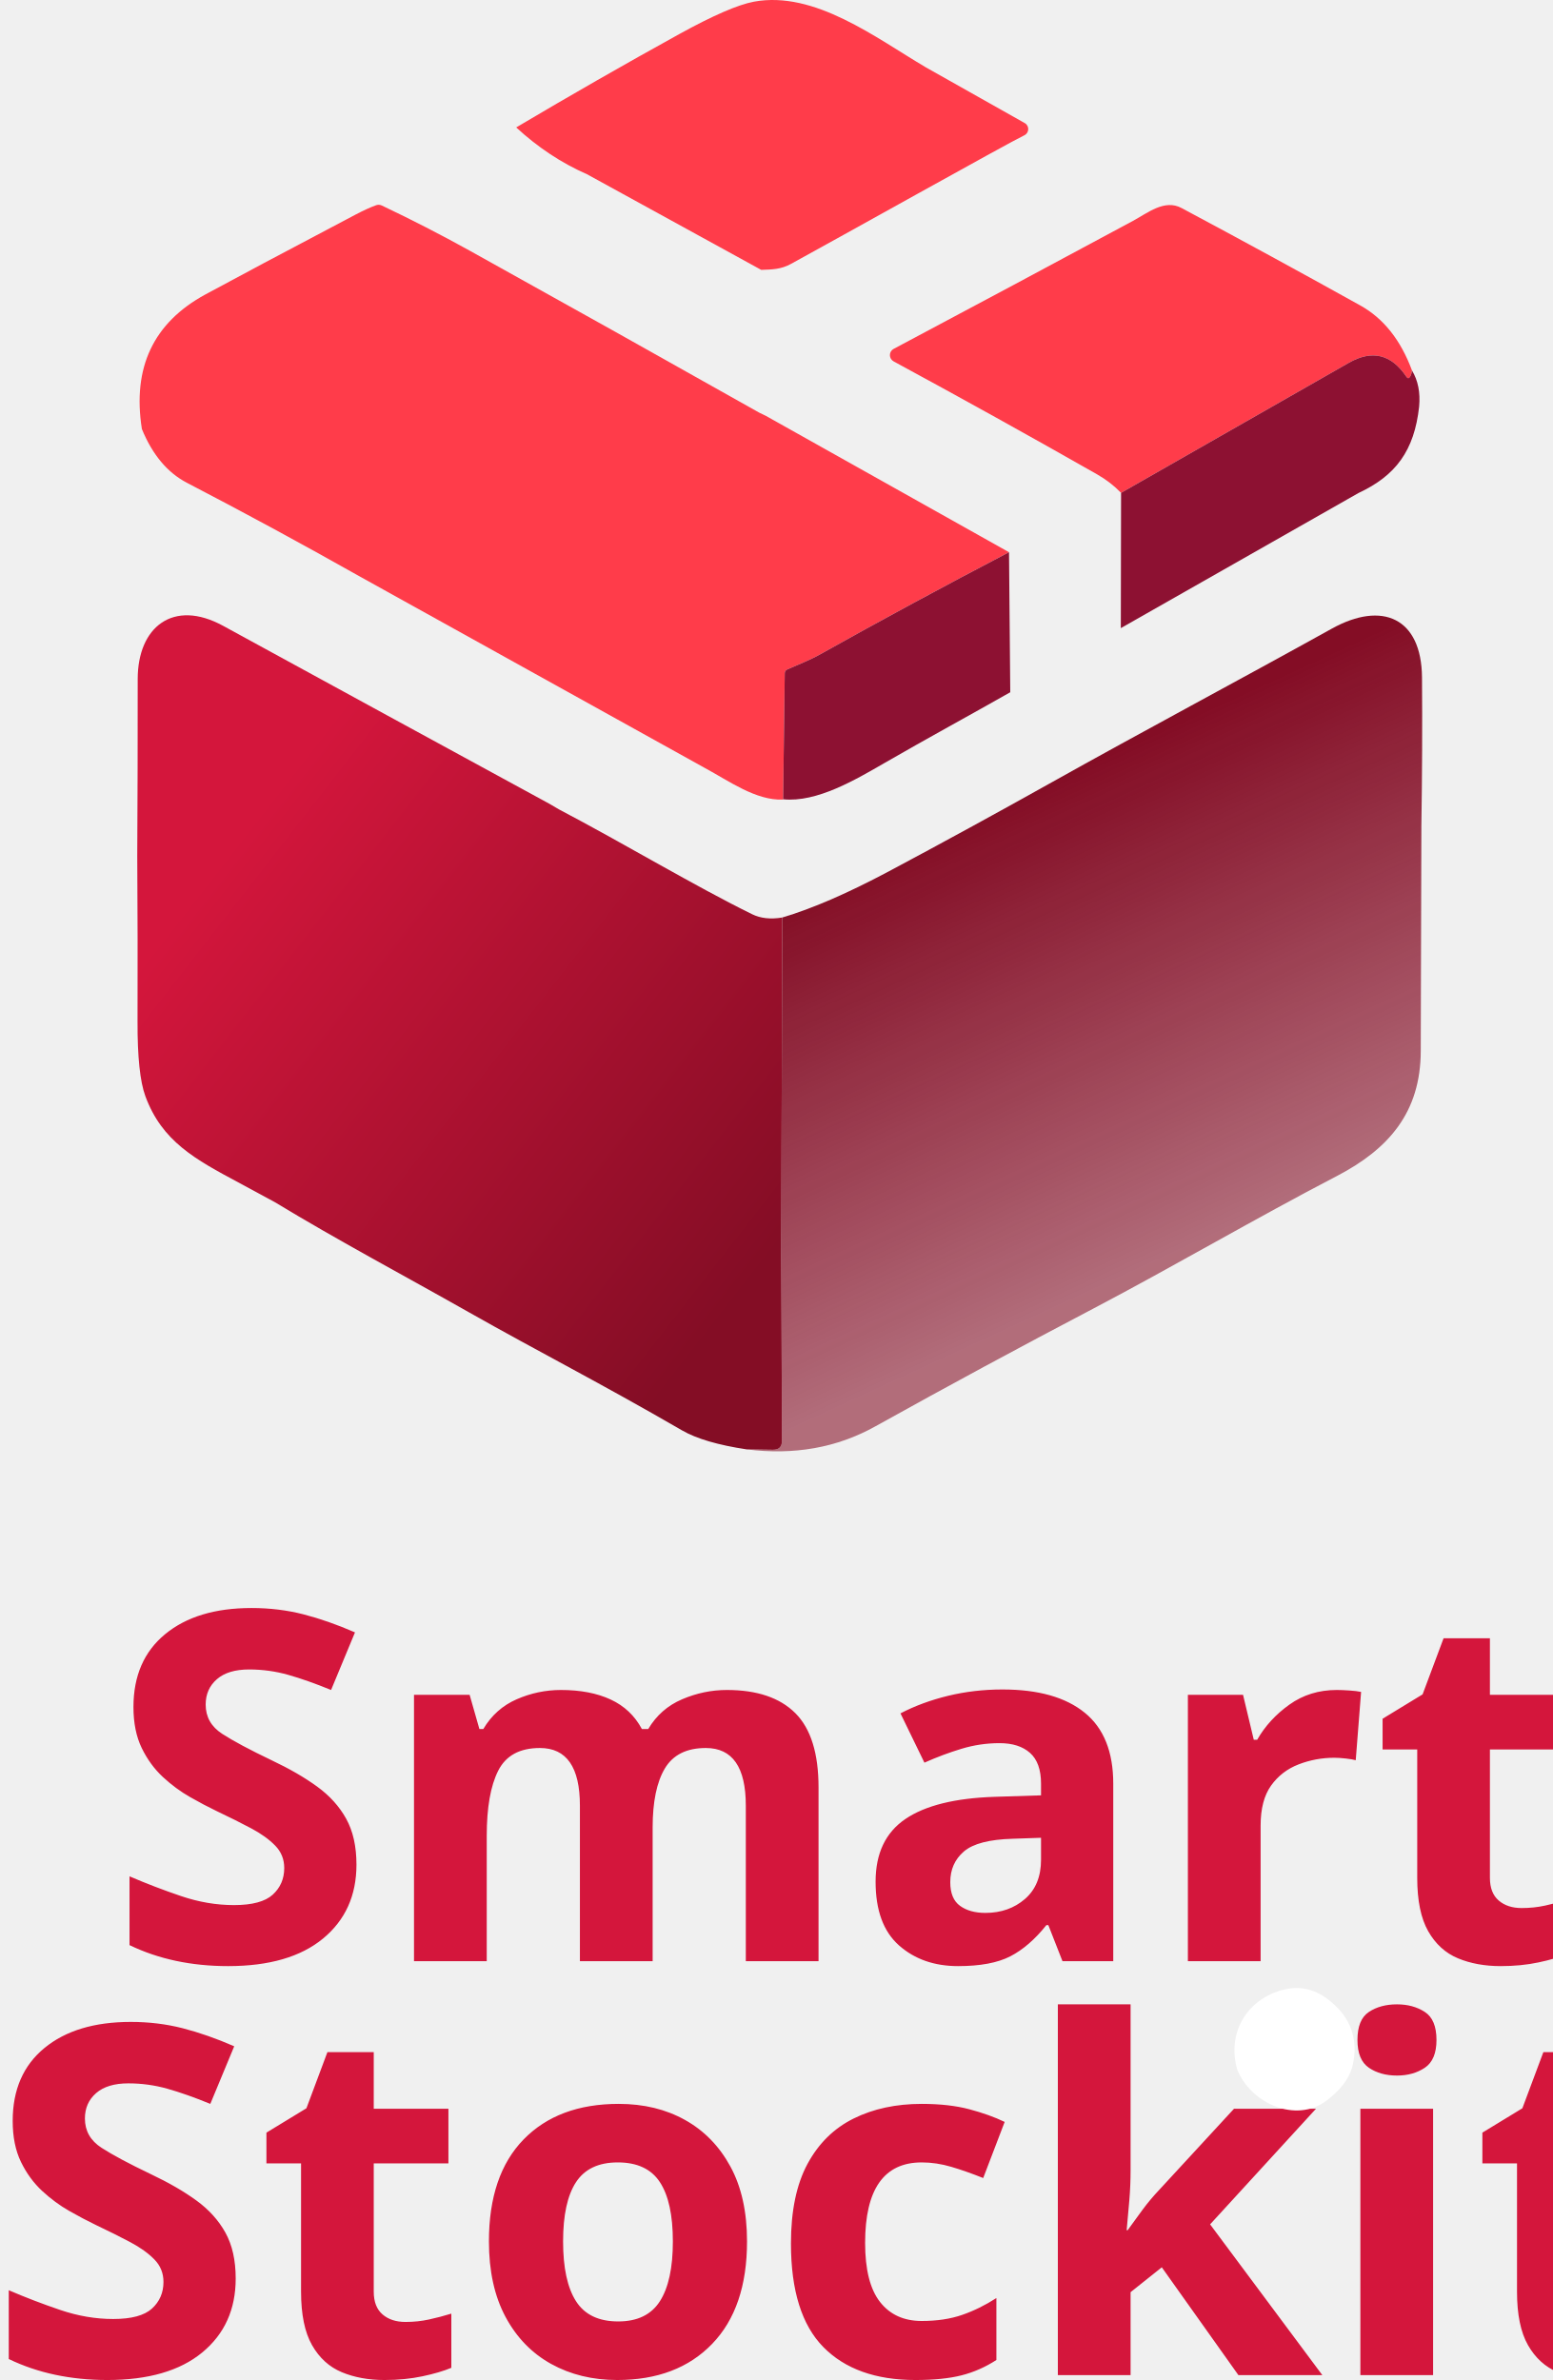
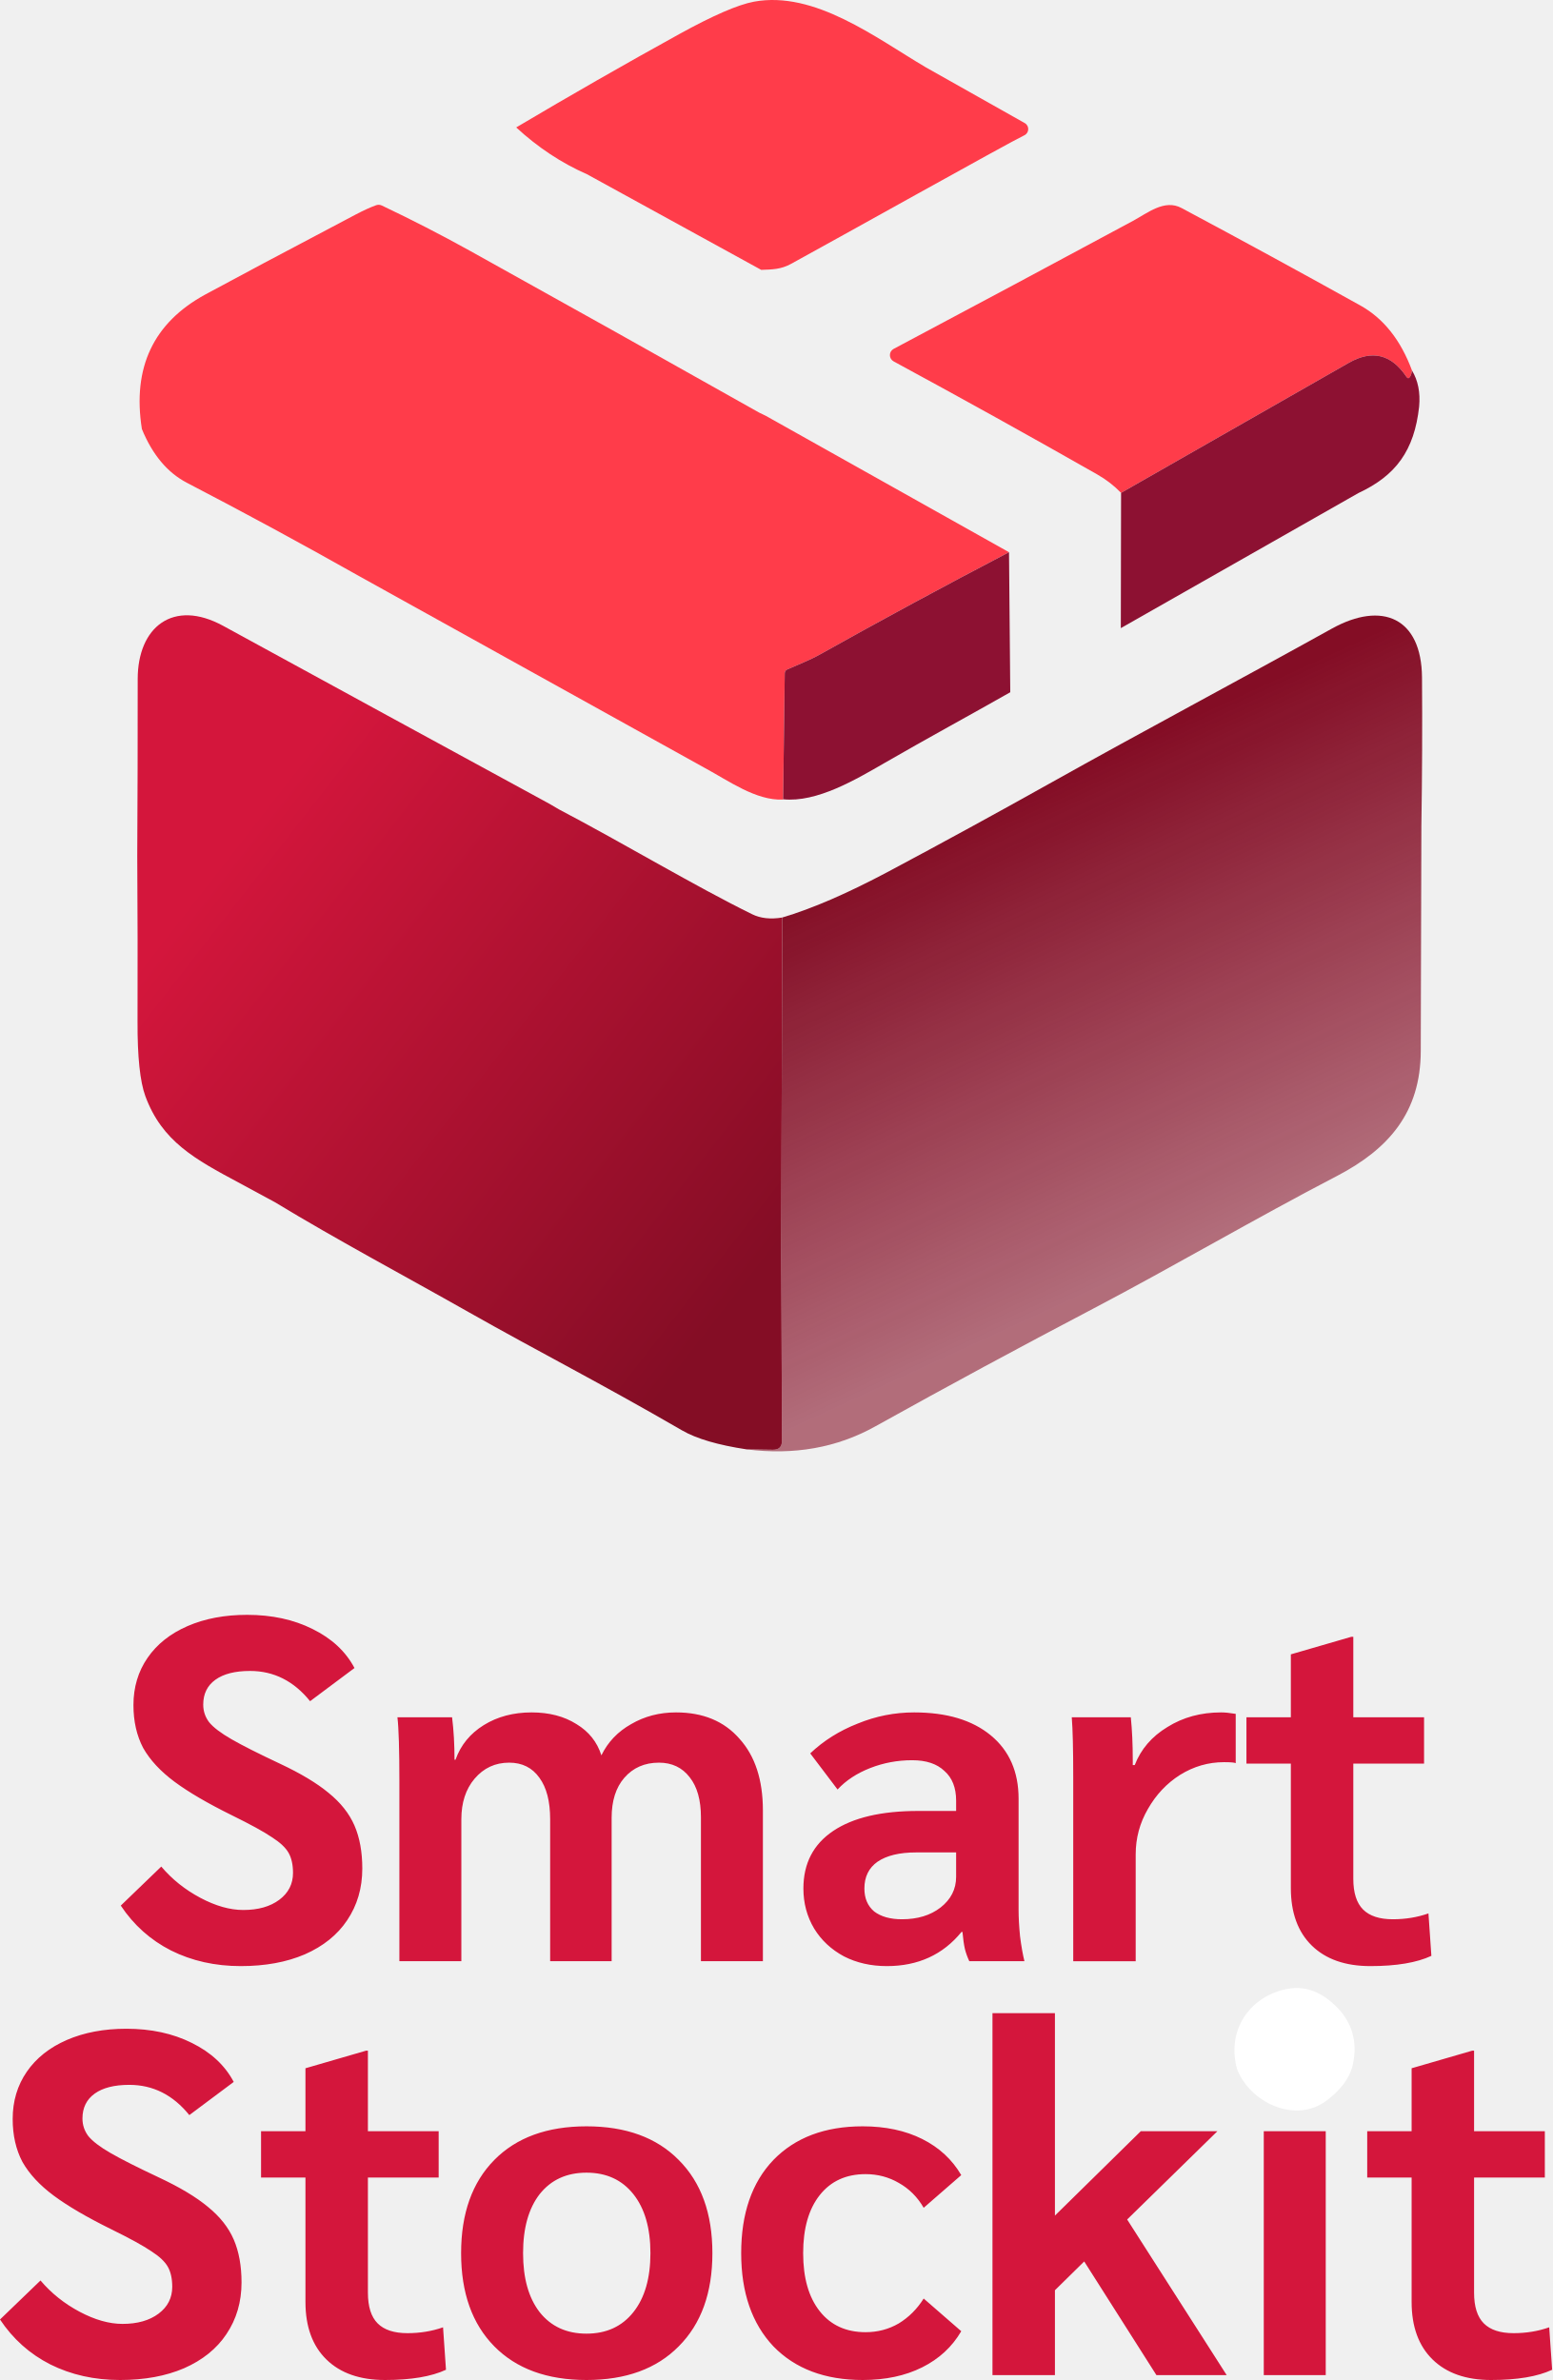
<svg xmlns="http://www.w3.org/2000/svg" xmlns:xlink="http://www.w3.org/1999/xlink" version="1.1" viewBox="0 0 623.912 956.862" id="svg131" width="623.912" height="956.862">
  <defs id="defs131">
    <linearGradient id="linearGradient140">
      <stop style="stop-color:#840d25;stop-opacity:1;" offset="0" id="stop140" />
      <stop style="stop-color:#840d25;stop-opacity:0.581;" offset="1" id="stop141" />
    </linearGradient>
    <linearGradient id="linearGradient138">
      <stop style="stop-color:#d4163c;stop-opacity:1;" offset="0" id="stop138" />
      <stop style="stop-color:#840d25;stop-opacity:1;" offset="1" id="stop139" />
    </linearGradient>
    <linearGradient xlink:href="#linearGradient138" id="linearGradient139" x1="434.846" y1="449.453" x2="529.173" y2="522.91" gradientUnits="userSpaceOnUse" />
    <linearGradient xlink:href="#linearGradient140" id="linearGradient141" x1="580.898" y1="439.123" x2="616.449" y2="516.283" gradientUnits="userSpaceOnUse" />
  </defs>
  <g id="g2" transform="matrix(2.272522,0,0,2.272522,-889.5398,-687.6331)">
    <path fill="#ff5f59" d="m 555.18,314.49 17.51,9.87 c 0.856,0.485 0.816,1.732 -0.07,2.16 -2.779,1.317 -33.781,18.668 -41.27,22.75 -1.78,0.98 -3.32,0.99 -5.27,1.06 l -30.82,-16.92 c -4.5,-1.973 -8.673,-4.733 -12.52,-8.28 9.553,-5.667 19.153,-11.163 28.8,-16.49 6.007,-3.313 10.43,-5.233 13.27,-5.76 10.74,-1.97 21.55,6.41 30.37,11.61 z" id="path103" style="fill:#ff3c4a;fill-opacity:1" />
    <path fill="#ff3c4a" d="m 641.19,368.13 q -0.1,0.73 -0.34,1.1 -0.31,0.51 -0.65,0.01 -4.02,-5.99 -10.19,-2.46 -20.11,11.48 -40.28,23 -1.84,-1.91 -4.25,-3.28 -17.64,-10.04 -35.98,-19.98 a 1.26,1.25 45.1 0 1 0,-2.21 q 21.06,-11.19 42.34,-22.65 c 2.58,-1.39 5.57,-3.88 8.57,-2.28 q 15.9,8.49 31.66,17.26 6.13,3.42 9.12,11.49 z" id="path107" />
    <path id="path112" d="m 526.89,376.15 43.02,24.13 c -11.553,6.04 -22.72,12.08 -33.5,18.12 -1.8,1.01 -3.81,1.76 -5.7,2.61 -0.307,0.133 -0.463,0.367 -0.47,0.7 l -0.29,22.335 c -4.793,0.213 -9.624,-3.323 -13.837,-5.59 L 454.98,404.52 c -0.827,-2.28 -2.097,-3.503 -3.81,-3.67 -0.307,-0.033 -0.567,-0.163 -0.78,-0.39 -1.76,-1.86 -4.07,-2.4 -4.03,-5.77 0.01,-0.67 0.55,-1.61 0.13,-2.54 -0.118,-0.261 -0.159,-0.549 -0.12,-0.83 0.46,-3.7 0.36,-6.637 -0.3,-8.81 -0.547,-1.813 -0.667,-3.563 -0.36,-5.25 0.073,-0.4 0.29,-0.507 0.65,-0.32 9.067,4.7 17.92,9.61 26.56,14.73 13.01,7.7 26.04,14.02 39.03,21.09 0.633,0.346 1.424,0.052 1.67,-0.62 l 0.81,-2.17 c 0.091,-0.24 0.098,-0.504 0.02,-0.75 -0.233,-0.72 -0.053,-1.22 0.54,-1.5 0.327,-0.153 0.52,-0.41 0.58,-0.77 0.16,-0.893 0.547,-1.687 1.16,-2.38 0.227,-0.26 0.27,-0.547 0.13,-0.86 -0.193,-0.427 -0.28,-0.877 -0.26,-1.35 0.026,-0.525 0.121,-0.961 0.27,-1.24 0.08,-0.147 0.203,-0.237 0.37,-0.27 0.333,-0.06 0.537,-0.257 0.61,-0.59 0.073,-0.347 -0.137,-0.65 -0.63,-0.91 -0.12,-0.067 -0.113,-0.123 0.02,-0.17 l 0.53,-0.19 c 0.06,-0.027 0.087,-0.07 0.08,-0.13 -0.08,-1.347 0.217,-2.61 0.89,-3.79 0.167,-0.293 0.23,-0.607 0.19,-0.94 -0.047,-0.333 -0.03,-0.653 0.05,-0.96 0.053,-0.233 0.207,-0.467 0.46,-0.7 1.13,-1.06 1.69,-2.46 2.69,-3.51 1.04,-1.087 2.023,-2.23 2.95,-3.43 0.171,-0.223 0.281,-0.492 0.32,-0.78 0.12,-0.94 0.403,-1.813 0.85,-2.62 0.107,-0.193 0.053,-0.28 -0.16,-0.26 -0.16,0.013 -0.317,0.013 -0.47,0 -0.127,-0.013 -0.163,-0.077 -0.11,-0.19 l 1.43,-3.04 c 0.147,-0.313 0.197,-0.64 0.15,-0.98 z m -1.16,-0.56 1.16,0.56 0.2,1.51 c 0.047,0.34 -0.003,0.667 -0.15,0.98 l -1.43,3.04 c -0.053,0.113 -0.017,0.177 0.11,0.19 0.153,0.013 0.31,0.013 0.47,0 0.213,-0.02 0.267,0.067 0.16,0.26 -0.447,0.807 -0.73,1.68 -0.85,2.62 -0.039,0.288 -0.149,0.557 -0.32,0.78 -0.927,1.2 -1.91,2.343 -2.95,3.43 -1,1.05 -1.56,2.45 -2.69,3.51 -0.253,0.233 -0.407,0.467 -0.46,0.7 -0.08,0.307 -0.097,0.627 -0.05,0.96 0.04,0.333 -0.023,0.647 -0.19,0.94 -0.673,1.18 -0.97,2.443 -0.89,3.79 0.007,0.06 -0.02,0.103 -0.08,0.13 l -0.53,0.19 c -0.133,0.047 -0.14,0.103 -0.02,0.17 0.493,0.26 0.703,0.563 0.63,0.91 -0.073,0.333 -0.277,0.53 -0.61,0.59 -0.167,0.033 -0.29,0.123 -0.37,0.27 -0.149,0.279 -0.244,0.715 -0.27,1.24 -0.02,0.473 0.067,0.923 0.26,1.35 0.14,0.313 0.097,0.6 -0.13,0.86 -0.613,0.693 -1,1.487 -1.16,2.38 -0.06,0.36 -0.253,0.617 -0.58,0.77 -0.593,0.28 -0.773,0.78 -0.54,1.5 0.078,0.246 0.071,0.51 -0.02,0.75 l -0.81,2.17 c -0.246,0.672 -1.037,0.966 -1.67,0.62 -12.99,-7.07 -26.02,-13.39 -39.03,-21.09 -8.64,-5.12 -17.493,-10.03 -26.56,-14.73 -0.36,-0.187 -0.577,-0.08 -0.65,0.32 -0.307,1.687 -0.187,3.437 0.36,5.25 0.66,2.173 0.76,5.11 0.3,8.81 -0.039,0.281 0.002,0.569 0.12,0.83 0.42,0.93 -0.12,1.87 -0.13,2.54 -0.04,3.37 2.27,3.91 4.03,5.77 0.213,0.227 0.473,0.357 0.78,0.39 1.713,0.167 2.983,1.39 3.81,3.67 -10.073,-5.687 -20.233,-11.193 -30.48,-16.52 -3.447,-1.793 -6.103,-4.963 -7.97,-9.51 -1.713,-10.867 2.03,-18.803 11.23,-23.81 5.053,-2.747 13.89,-7.447 26.51,-14.1 1.453,-0.767 2.687,-1.33 3.7,-1.69 0.321,-0.115 0.677,-0.097 0.99,0.05 5.28,2.507 10.463,5.17 15.55,7.99 17.093,9.493 34.167,19.047 51.22,28.66 z" style="fill:#ff3c4a;fill-opacity:1" />
    <path id="path117" d="m 490.27,445.76 c 11.49,6.03 24.21,13.67 34.21,18.57 q 2.22,1.09 5.31,0.58 l -0.16,60.14 0.12,32.42 q 0.01,1.62 -1.61,1.6 L 523.49,559 q -7.6,-1.15 -11.4,-3.35 c -14.78,-8.56 -25.24,-13.84 -37.78,-20.94 -11.33,-6.42 -23.03,-12.63 -34.29,-19.46 l 0.53,-0.59 a 0.52,0.52 0 0 0 -0.25,-0.85 q -0.37,-0.09 -0.73,-0.34 a 0.3,0.3 0 0 1 0,-0.5 q 0.24,-0.17 0.47,0.11 0.09,0.11 0.09,-0.03 0,-0.17 0.04,-0.31 0.06,-0.16 0.22,-0.23 2.3,-0.94 4.82,-0.57 0.51,0.08 0.5,-0.44 c -0.06,-2.26 0.32,-3.87 2.09,-5.51 1.67,-1.55 3.17,-3.16 4.89,-4.67 0.92,-0.81 1.28,-1.81 2.18,-2.63 1.01,-0.93 1.56,-1.94 2.67,-2.77 q 1.58,-1.19 2.91,-2.65 0.34,-0.37 0.84,-0.32 0.5,0.05 0.63,-0.48 a 0.95,0.94 84.4 0 1 0.5,-0.61 q 1.34,-0.67 1.92,-2.02 0.14,-0.33 0.43,-0.13 0.19,0.14 0.38,0.11 0.11,-0.02 0.2,-0.15 2.27,-3.13 4.93,-5.91 0.33,-0.34 0.67,-0.01 l 0.23,0.21 q 0.14,0.13 0.31,0.07 0.91,-0.3 0.93,-1.32 0.01,-0.48 0.42,-0.72 l 2.95,-1.74 q 0.37,-0.22 0.43,-0.64 0.25,-1.74 1.57,-2.86 0.36,-0.31 0.37,-0.8 0.01,-0.75 0.61,-1.19 0.34,-0.25 0.48,-0.64 0.37,-1.01 1.54,-2.34 0.99,-1.13 2.55,-4.35 c 1.76,-3.63 5.59,-7.48 4.2,-11.85 q -0.14,-0.46 0.06,-0.9 1.68,-3.57 2.26,-5.42 0.38,-1.2 0.41,-3.5 z m -1.6,-0.94 1.6,0.94 q -0.03,2.3 -0.41,3.5 -0.58,1.85 -2.26,5.42 -0.2,0.44 -0.06,0.9 c 1.39,4.37 -2.44,8.22 -4.2,11.85 q -1.56,3.22 -2.55,4.35 -1.17,1.33 -1.54,2.34 -0.14,0.39 -0.48,0.64 -0.6,0.44 -0.61,1.19 -0.01,0.49 -0.37,0.8 -1.32,1.12 -1.57,2.86 -0.06,0.42 -0.43,0.64 l -2.95,1.74 q -0.41,0.24 -0.42,0.72 -0.02,1.02 -0.93,1.32 -0.17,0.06 -0.31,-0.07 l -0.23,-0.21 q -0.34,-0.33 -0.67,0.01 -2.66,2.78 -4.93,5.91 -0.09,0.13 -0.2,0.15 -0.19,0.03 -0.38,-0.11 -0.29,-0.2 -0.43,0.13 -0.58,1.35 -1.92,2.02 a 0.95,0.94 84.4 0 0 -0.5,0.61 q -0.13,0.53 -0.63,0.48 -0.5,-0.05 -0.84,0.32 -1.33,1.46 -2.91,2.65 c -1.11,0.83 -1.66,1.84 -2.67,2.77 -0.9,0.82 -1.26,1.82 -2.18,2.63 -1.72,1.51 -3.22,3.12 -4.89,4.67 -1.77,1.64 -2.15,3.25 -2.09,5.51 q 0.01,0.52 -0.5,0.44 -2.52,-0.37 -4.82,0.57 -0.16,0.07 -0.22,0.23 -0.04,0.14 -0.04,0.31 0,0.14 -0.09,0.03 -0.23,-0.28 -0.47,-0.11 a 0.3,0.3 0 0 0 0,0.5 q 0.36,0.25 0.73,0.34 a 0.52,0.52 0 0 1 0.25,0.85 l -0.53,0.59 -6.28,-3.4 c -7.8,-4.16 -13.66,-7.34 -16.6,-15.35 q -1.41,-3.84 -1.38,-13.17 0.05,-14.49 -0.05,-29.35 0.09,-15.33 0.08,-31.23 c -0.01,-9.25 6.29,-14.27 15.12,-9.44 q 28.89,15.79 57.76,31.51 z" style="fill:url(#linearGradient139);fill-opacity:1" />
    <g id="g1">
      <path fill="#8d1132" d="m 641.19,368.13 c 1.073,1.78 1.493,3.913 1.26,6.4 -0.85,7.77 -4.12,12.2 -10.73,15.28 L 589.686,413.711 589.73,389.78 c 13.447,-7.68 26.873,-15.347 40.28,-23 4.113,-2.353 7.51,-1.533 10.19,2.46 0.227,0.333 0.443,0.33 0.65,-0.01 0.16,-0.247 0.273,-0.613 0.34,-1.1 z" id="path110" />
      <path fill="#8d1132" d="m 569.91,400.28 0.22,24.775 c -7.26,4.127 -14.673,8.141 -22.24,12.514 -5.05,2.91 -11.97,7.041 -17.94,6.421 L 530.24,421.71 c 0.007,-0.333 0.163,-0.567 0.47,-0.7 1.89,-0.85 3.9,-1.6 5.7,-2.61 10.78,-6.04 21.947,-12.08 33.5,-18.12 z" id="path113" />
      <path id="path118" d="m 642.85,448.72 q -0.06,19.36 -0.11,39.78 c -0.02,10.88 -5.65,17.36 -14.87,22.16 -14.52,7.55 -28.58,15.83 -43.06,23.44 q -19.43,10.19 -38.6,20.86 -10.13,5.63 -22.72,4.04 l 4.65,0.07 q 1.62,0.02 1.61,-1.6 l -0.12,-32.42 0.3,-10.95 q 0.01,-0.48 0.27,-0.89 0.19,-0.31 0.19,-0.63 -0.01,-0.37 -0.13,-0.71 -0.42,-1.2 0.21,-2.25 0.13,-0.22 0.38,-0.26 0.12,-0.02 0.25,-0.07 0.14,-0.05 0.22,-0.17 0.11,-0.19 0.14,-0.39 0.01,-0.02 0.29,-0.36 0.26,-0.3 0.51,-0.19 0.66,0.29 1.09,-0.29 2.51,-3.45 6.6,-4.82 0.56,-0.19 0.42,-0.76 -0.29,-1.21 0.75,-1.45 0.47,-0.11 0.76,-0.5 0.25,-0.33 0.37,-0.7 0.16,-0.47 0.55,-0.75 c 3.26,-2.33 5.51,-3.36 8.23,-5.17 5.85,-3.87 12.28,-7.4 17.46,-9.75 q 7.8,-3.55 11.86,-5.89 6.28,-3.61 12.51,-7.3 c 1.37,-0.82 3.81,-1.88 5.54,-3.25 q 0.27,-0.22 0.49,-0.23 0.15,-0.01 0.29,0.04 0.27,0.09 0.05,0.27 l -0.65,0.53 q -0.22,0.18 -0.02,0.37 l 0.3,0.3 a 0.67,0.67 0 0 0 0.81,0.12 l 11.61,-6.2 a 0.48,0.48 0 0 1 0.71,0.42 q 0,0.41 0.41,0.51 a 0.61,0.61 0 0 0 0.4,-0.06 l 5.11,-2.78 q 0.37,-0.2 0.52,-0.6 l 0.18,-0.5 q 0.18,-0.48 0.65,-0.7 4.8,-2.19 9.48,-4.64 3.24,-1.69 6.99,-2.97 3.74,-1.27 7.12,-2.71 z m 0,0 q -3.38,1.44 -7.12,2.71 -3.75,1.28 -6.99,2.97 -4.68,2.45 -9.48,4.64 -0.47,0.22 -0.65,0.7 l -0.18,0.5 q -0.15,0.4 -0.52,0.6 l -5.11,2.78 a 0.61,0.61 0 0 1 -0.4,0.06 q -0.41,-0.1 -0.41,-0.51 a 0.48,0.48 0 0 0 -0.71,-0.42 l -11.61,6.2 a 0.67,0.67 0 0 1 -0.81,-0.12 l -0.3,-0.3 q -0.2,-0.19 0.02,-0.37 l 0.65,-0.53 q 0.22,-0.18 -0.05,-0.27 -0.14,-0.05 -0.29,-0.04 -0.22,0.01 -0.49,0.23 c -1.73,1.37 -4.17,2.43 -5.54,3.25 q -6.23,3.69 -12.51,7.3 -4.06,2.34 -11.86,5.89 c -5.18,2.35 -11.61,5.88 -17.46,9.75 -2.72,1.81 -4.97,2.84 -8.23,5.17 q -0.39,0.28 -0.55,0.75 -0.12,0.37 -0.37,0.7 -0.29,0.39 -0.76,0.5 -1.04,0.24 -0.75,1.45 0.14,0.57 -0.42,0.76 -4.09,1.37 -6.6,4.82 -0.43,0.58 -1.09,0.29 -0.25,-0.11 -0.51,0.19 -0.28,0.34 -0.29,0.36 -0.03,0.2 -0.14,0.39 -0.08,0.12 -0.22,0.17 -0.13,0.05 -0.25,0.07 -0.25,0.04 -0.38,0.26 -0.63,1.05 -0.21,2.25 0.12,0.34 0.13,0.71 0,0.32 -0.19,0.63 -0.26,0.41 -0.27,0.89 l -0.3,10.95 0.16,-60.14 q 7.89,-2.33 18.77,-8.12 14.33,-7.64 28.51,-15.58 c 16.66,-9.33 33.34,-18.19 49.94,-27.41 8.91,-4.94 15.87,-1.92 15.95,8.64 q 0.1,12.71 -0.11,26.28 z" style="fill:url(#linearGradient141);fill-opacity:1" />
    </g>
  </g>
-   <text xml:space="preserve" style="font-style:normal;font-variant:normal;font-weight:bold;font-stretch:normal;font-size:196.137px;font-family:Roboto;-inkscape-font-specification:'Roboto, Bold';font-variant-ligatures:normal;font-variant-caps:normal;font-variant-numeric:normal;font-variant-east-asian:normal;fill:#d4163c;fill-opacity:1;stroke-width:16.345" x="43.052" y="788.493" id="text136">
-     <tspan id="tspan136" x="43.052" y="788.493" style="font-style:normal;font-variant:normal;font-weight:bold;font-stretch:normal;font-size:196.137px;font-family:Sarabun;-inkscape-font-specification:'Sarabun, Bold';font-variant-ligatures:normal;font-variant-caps:normal;font-variant-numeric:normal;font-variant-east-asian:normal;stroke-width:16.345;fill:#d4163c;fill-opacity:1">Smart</tspan>
-   </text>
-   <text xml:space="preserve" style="font-style:normal;font-variant:normal;font-weight:bold;font-stretch:normal;font-size:196.137px;font-family:Roboto;-inkscape-font-specification:'Roboto, Bold';font-variant-ligatures:normal;font-variant-caps:normal;font-variant-numeric:normal;font-variant-east-asian:normal;fill:#d4163c;fill-opacity:1;stroke-width:16.345" x="-5.492" y="954.901" id="text1">
-     <tspan id="tspan1" x="-5.492" y="954.901" style="font-style:normal;font-variant:normal;font-weight:bold;font-stretch:normal;font-size:196.137px;font-family:Sarabun;-inkscape-font-specification:'Sarabun, Bold';font-variant-ligatures:normal;font-variant-caps:normal;font-variant-numeric:normal;font-variant-east-asian:normal;stroke-width:16.345;fill:#d4163c;fill-opacity:1">Stockit</tspan>
-   </text>
+   <path style="font-weight:bold;font-size:196.137px;font-family:Sarabun;-inkscape-font-specification:'Sarabun, Bold';fill:#d4163c;stroke-width:16.345" d="m 96.794,790.454 q -15.495,0 -28.048,-6.276 -12.357,-6.276 -20.202,-18.045 l 16.279,-15.691 q 6.473,7.649 15.691,12.553 9.218,4.903 17.26,4.903 9.022,0 14.514,-4.119 5.492,-4.119 5.492,-10.788 0,-4.903 -1.765,-8.042 -1.765,-3.138 -6.669,-6.276 -4.903,-3.334 -16.083,-8.826 -14.71,-7.257 -23.144,-13.533 -8.434,-6.276 -12.553,-13.533 -3.923,-7.453 -3.923,-17.26 0,-10.788 5.688,-19.025 5.688,-8.238 16.083,-12.749 10.395,-4.511 23.929,-4.511 14.906,0 26.282,5.688 11.572,5.688 16.868,15.691 l -17.848,13.337 q -9.807,-12.16 -24.125,-12.16 -9.022,0 -13.926,3.53 -4.903,3.53 -4.903,10.003 0,3.923 2.354,7.061 2.55,3.138 9.022,6.865 6.473,3.727 19.418,9.807 12.553,5.884 19.614,11.768 7.257,5.884 10.395,13.141 3.138,7.257 3.138,17.26 0,11.768 -6.08,20.791 -5.884,8.826 -17.064,13.73 -10.984,4.707 -25.694,4.707 z m 63.745,-73.944 q 0,-19.614 -0.785,-26.086 h 21.967 q 0.981,7.845 0.981,17.064 h 0.392 q 3.138,-8.826 11.376,-13.926 8.238,-5.1 19.221,-5.1 10.591,0 18.045,4.707 7.453,4.511 10.003,12.553 3.923,-8.042 11.964,-12.553 8.042,-4.707 18.045,-4.707 16.279,0 25.498,10.591 9.415,10.395 9.415,28.832 v 60.606 h -24.909 v -57.86 q 0,-10.395 -4.511,-16.083 -4.511,-5.884 -12.357,-5.884 -8.63,0 -13.926,6.08 -5.1,5.884 -5.1,16.083 v 57.664 h -24.713 v -57.076 q 0,-10.788 -4.315,-16.672 -4.315,-6.08 -12.16,-6.08 -8.434,0 -13.926,6.473 -5.296,6.276 -5.296,16.279 v 57.076 h -24.909 z m 195.941,73.944 q -9.611,0 -17.26,-3.923 -7.649,-4.119 -11.964,-11.18 -4.315,-7.257 -4.315,-16.083 0,-15.103 11.964,-23.144 11.964,-8.042 34.128,-8.042 h 15.299 v -4.119 q 0,-7.845 -4.707,-11.964 -4.511,-4.315 -12.945,-4.315 -8.826,0 -16.868,3.138 -8.042,3.138 -13.141,8.63 l -10.984,-14.514 q 8.042,-7.649 19.025,-11.964 10.984,-4.511 22.752,-4.511 19.614,0 30.794,9.218 11.18,9.218 11.18,25.498 v 44.719 q 0,4.511 0.588,10.591 0.785,6.08 1.765,10.003 h -22.163 q -1.177,-2.55 -1.765,-4.903 -0.588,-2.55 -0.981,-6.865 h -0.392 q -11.18,13.73 -30.009,13.73 z m 6.08,-18.829 q 9.415,0 15.495,-4.707 6.276,-4.903 6.276,-12.357 v -9.807 h -16.083 q -10.003,0 -15.495,3.727 -5.296,3.727 -5.296,10.788 0,5.884 3.923,9.218 4.119,3.138 11.18,3.138 z m 68.844,-57.272 q 0,-16.672 -0.588,-23.929 h 23.733 q 0.785,7.649 0.785,17.26 v 1.961 h 0.785 q 3.727,-9.611 13.141,-15.299 9.415,-5.884 21.575,-5.884 2.354,0 5.884,0.588 v 19.81 q -0.785,-0.392 -4.707,-0.392 -9.415,0 -17.652,5.1 -8.042,5.1 -12.945,13.73 -4.903,8.434 -4.903,18.241 v 42.954 h -25.106 z m 119.447,76.101 q -15.103,0 -23.536,-8.238 -8.434,-8.238 -8.434,-23.144 v -50.015 h -17.848 v -18.633 h 17.848 v -25.302 l 24.321,-7.061 h 0.785 v 32.363 h 28.44 v 18.633 h -28.44 v 46.288 q 0,8.434 3.923,12.357 3.923,3.923 11.964,3.923 7.649,0 14.318,-2.354 l 1.177,17.064 q -8.826,4.119 -24.517,4.119 z" id="text136" aria-label="Smart" />
+   <path style="font-weight:bold;font-size:196.137px;font-family:Sarabun;-inkscape-font-specification:'Sarabun, Bold';fill:#d4163c;stroke-width:16.345" d="m 48.25,956.862 q -15.495,0 -28.048,-6.276 Q 7.845,944.309 2.2125244e-7,932.541 L 16.279,916.85 q 6.473,7.649 15.691,12.553 9.218,4.903 17.26,4.903 9.022,0 14.514,-4.119 5.492,-4.119 5.492,-10.788 0,-4.903 -1.765,-8.042 -1.765,-3.138 -6.669,-6.276 -4.903,-3.334 -16.083,-8.826 -14.71,-7.257 -23.144,-13.533 -8.434,-6.276 -12.553,-13.533 -3.923,-7.453 -3.923,-17.26 0,-10.788 5.688,-19.025 5.688,-8.238 16.083,-12.749 10.395,-4.511 23.929,-4.511 14.906,0 26.282,5.688 11.572,5.688 16.868,15.691 l -17.848,13.337 q -9.807,-12.16 -24.125,-12.16 -9.022,0 -13.926,3.53 -4.903,3.53 -4.903,10.003 0,3.923 2.354,7.061 2.55,3.138 9.022,6.865 6.473,3.727 19.418,9.807 12.553,5.884 19.614,11.768 7.257,5.884 10.395,13.141 3.138,7.257 3.138,17.26 0,11.768 -6.08,20.791 -5.884,8.826 -17.064,13.73 -10.984,4.707 -25.694,4.707 z m 106.503,0 q -15.103,0 -23.536,-8.238 -8.434,-8.238 -8.434,-23.144 V 875.465 h -17.848 v -18.633 h 17.848 v -25.302 l 24.321,-7.061 h 0.785 v 32.363 h 28.44 v 18.633 h -28.44 v 46.288 q 0,8.434 3.923,12.357 3.923,3.923 11.964,3.923 7.649,0 14.318,-2.354 l 1.177,17.064 q -8.826,4.119 -24.517,4.119 z m 81.004,0 q -23.733,0 -37.07,-13.533 -13.337,-13.533 -13.337,-37.462 0,-23.929 13.337,-37.462 13.337,-13.533 37.07,-13.533 23.733,0 37.07,13.533 13.533,13.533 13.533,37.462 0,23.929 -13.533,37.462 -13.337,13.533 -37.07,13.533 z m 0,-18.633 q 11.964,0 18.829,-8.63 6.865,-8.63 6.865,-23.733 0,-15.103 -6.865,-23.733 -6.865,-8.63 -18.829,-8.63 -11.964,0 -18.829,8.63 -6.669,8.63 -6.669,23.733 0,15.103 6.669,23.733 6.865,8.63 18.829,8.63 z m 111.014,18.633 q -22.752,0 -35.893,-13.533 -12.945,-13.73 -12.945,-37.462 0,-23.929 12.945,-37.462 13.141,-13.533 35.893,-13.533 13.73,0 23.929,5.1 10.199,5.1 15.691,14.514 l -15.103,13.141 q -3.727,-6.473 -10.003,-10.003 -6.08,-3.53 -13.337,-3.53 -11.768,0 -18.437,8.434 -6.669,8.434 -6.669,23.34 0,14.906 6.669,23.34 6.669,8.434 18.437,8.434 7.257,0 13.337,-3.53 6.08,-3.727 10.003,-10.003 l 15.103,13.141 q -5.492,9.415 -15.691,14.514 -10.199,5.1 -23.929,5.1 z m 118.075,-1.961 -29.028,-45.7 -11.768,11.572 v 34.128 H 398.943 V 809.367 h 25.106 v 81.397 l 34.52,-33.932 h 30.794 l -36.285,35.501 40.012,62.568 z m 55.507,-109.444 q -7.257,0 -11.572,-3.923 -4.315,-4.119 -4.315,-10.788 0,-6.669 4.315,-10.591 4.315,-4.119 11.572,-4.119 7.257,0 11.572,4.119 4.511,3.923 4.511,10.591 0,6.669 -4.315,10.788 -4.315,3.923 -11.768,3.923 z m -12.357,11.376 h 24.909 v 98.069 h -24.909 z m 91.4,100.03 q -15.103,0 -23.536,-8.238 -8.434,-8.238 -8.434,-23.144 V 875.465 h -17.848 v -18.633 h 17.848 v -25.302 l 24.321,-7.061 h 0.785 v 32.363 h 28.44 v 18.633 h -28.44 v 46.288 q 0,8.434 3.923,12.357 3.923,3.923 11.964,3.923 7.649,0 14.318,-2.354 l 1.177,17.064 q -8.826,4.119 -24.517,4.119 z" id="text1" aria-label="Stockit" />
  <path fill="#06bbff" d="m 543.459,831.394 q -2.139,6.987 -10.115,13.058 c -12.502,9.522 -30.828,0.989 -36.071,-12.539 -4.056,-14.48 3.734,-27.873 18.066,-31.817 9.213,-2.535 16.434,0.977 22.592,7.444 6.232,6.554 7.939,15 5.528,23.854 z" id="path123" style="fill:#ffffff;fill-opacity:1;stroke-width:1.237" />
</svg>
